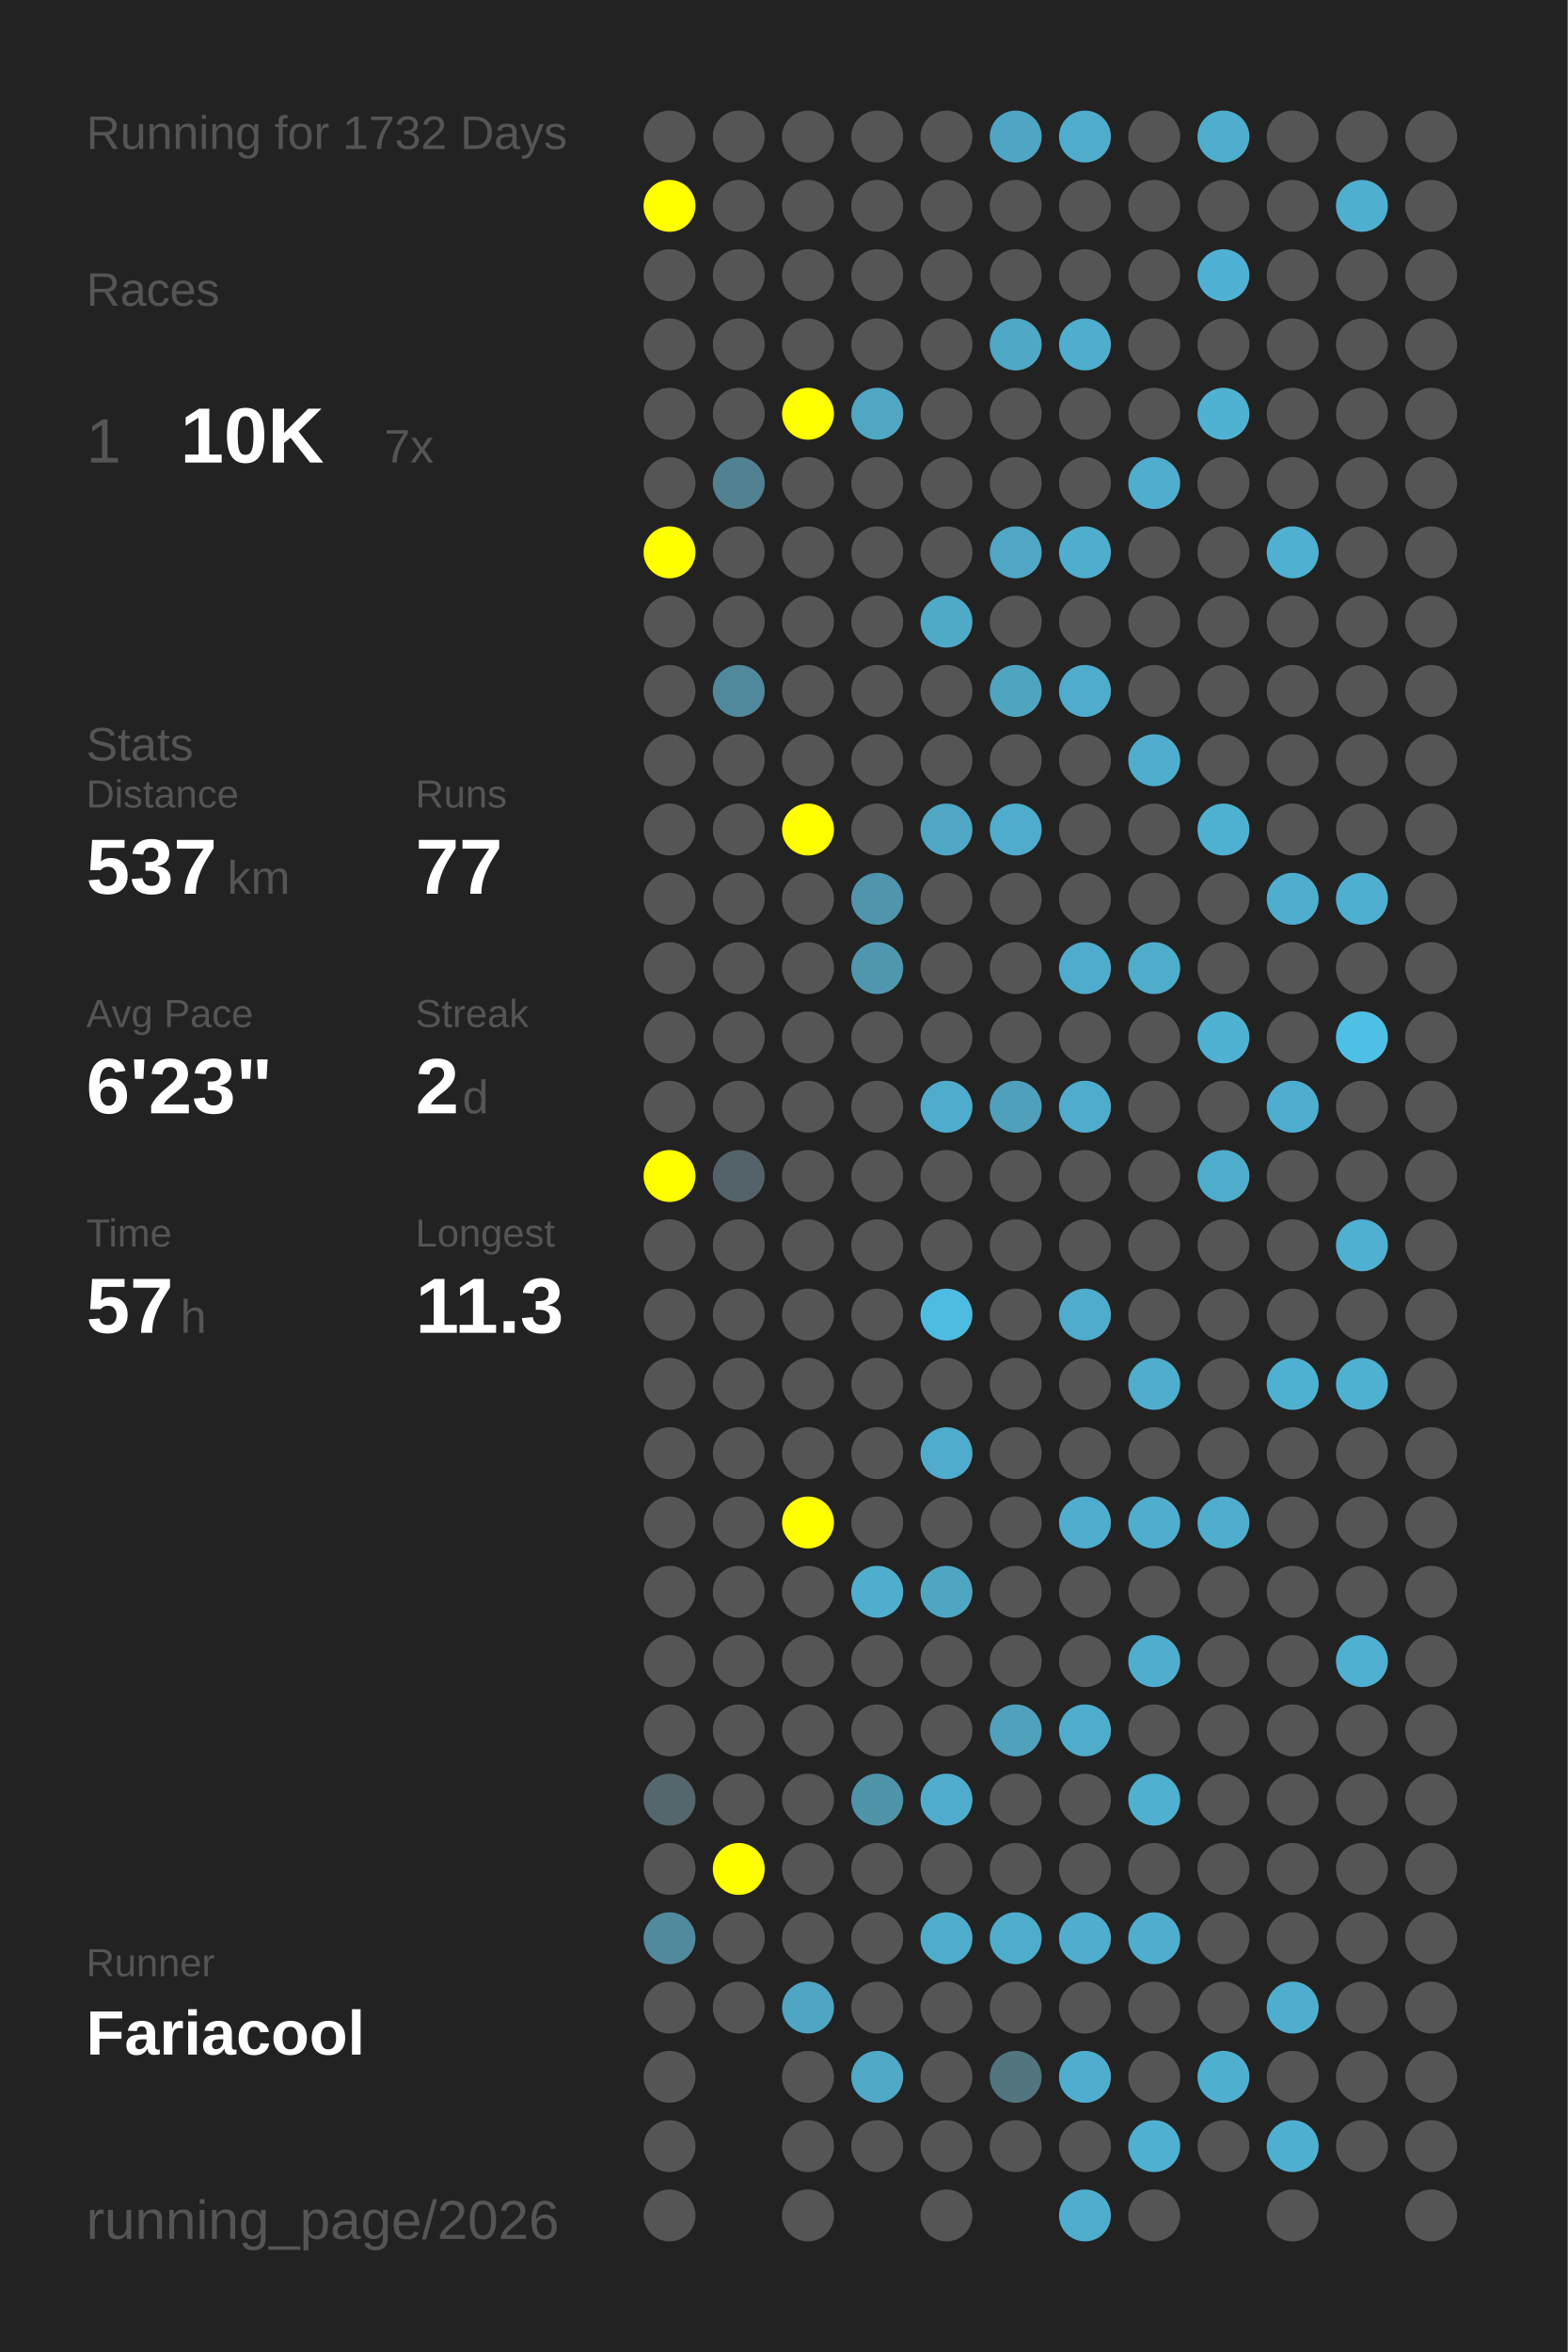
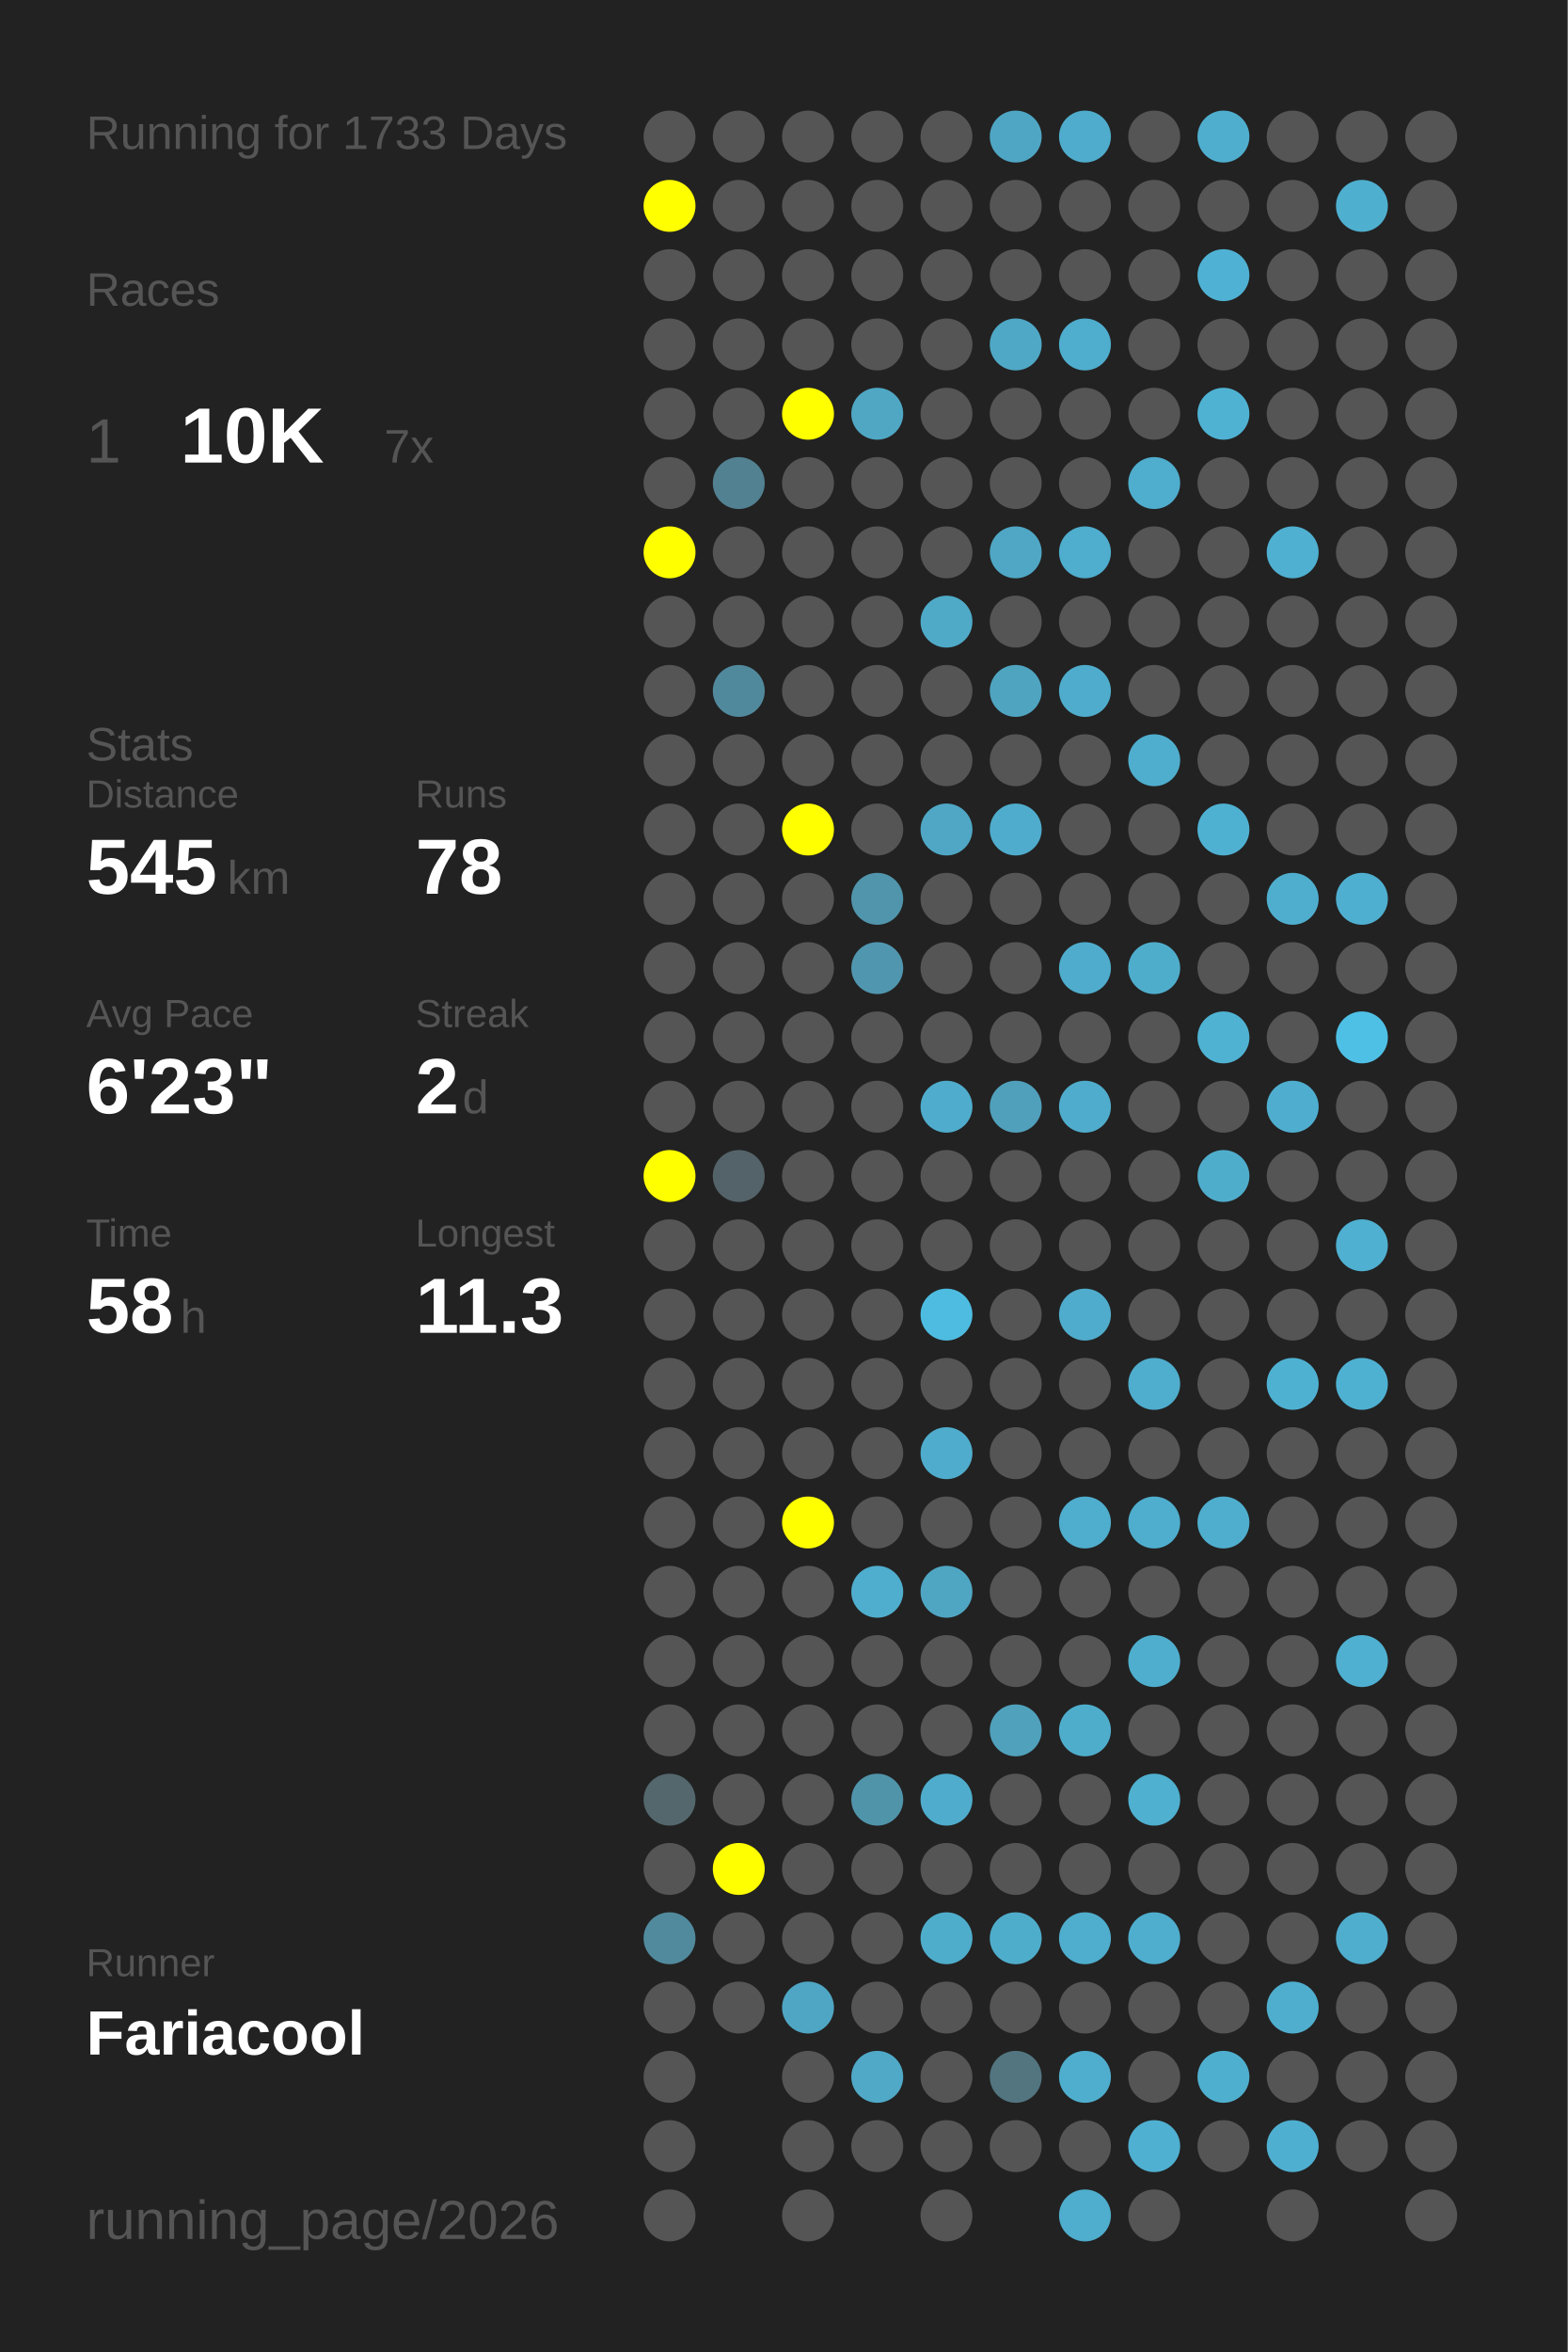
<svg xmlns="http://www.w3.org/2000/svg" baseProfile="full" height="300mm" version="1.1" viewBox="0,0,200,300" width="200mm">
  <defs />
  <rect fill="#222222" height="300" width="200" x="0" y="0" />
-   <text fill="#555555" style="font-size:6px; font-family:Arial;" x="11" y="19">Running for 1732 Days</text>
+   <text fill="#555555" style="font-size:6px; font-family:Arial;" x="11" y="19">Running for 1733 Days</text>
  <text fill="#555555" style="font-size:6px; font-family:Arial;" x="11" y="39">Races</text>
  <text fill="#555555" style="font-size:8px; font-family:Arial;" x="11" y="59">1</text>
  <text fill="#FFFFFF" style="font-size:10px; font-family:Arial; font-weight:bold;" x="23" y="59">10K</text>
  <text fill="#555555" style="font-size:6px; font-family:Arial;" x="49" y="59">7x</text>
  <text fill="#555555" style="font-size:6px; font-family:Arial;" x="11" y="97">Stats</text>
  <text fill="#555555" style="font-size:5px; font-family:Arial;" x="11" y="103">Distance</text>
-   <text fill="#FFFFFF" style="font-size:10px; font-family:Arial; font-weight:bold;" x="11" y="114">537</text>
+   <text fill="#FFFFFF" style="font-size:10px; font-family:Arial; font-weight:bold;" x="11" y="114">545</text>
  <text fill="#555555" style="font-size:6px; font-family:Arial;" x="29" y="114">km</text>
  <text fill="#555555" style="font-size:5px; font-family:Arial;" x="53" y="103">Runs</text>
-   <text fill="#FFFFFF" style="font-size:10px; font-family:Arial; font-weight:bold;" x="53" y="114">77</text>
+   <text fill="#FFFFFF" style="font-size:10px; font-family:Arial; font-weight:bold;" x="53" y="114">78</text>
  <text fill="#555555" style="font-size:5px; font-family:Arial;" x="11" y="131">Avg Pace</text>
  <text fill="#FFFFFF" style="font-size:10px; font-family:Arial; font-weight:bold;" x="11" y="142">6'23"</text>
  <text fill="#555555" style="font-size:5px; font-family:Arial;" x="53" y="131">Streak</text>
  <text fill="#FFFFFF" style="font-size:10px; font-family:Arial; font-weight:bold;" x="53" y="142">2</text>
  <text fill="#555555" style="font-size:6px; font-family:Arial;" x="59" y="142">d</text>
  <text fill="#555555" style="font-size:5px; font-family:Arial;" x="11" y="159">Time</text>
-   <text fill="#FFFFFF" style="font-size:10px; font-family:Arial; font-weight:bold;" x="11" y="170">57</text>
+   <text fill="#FFFFFF" style="font-size:10px; font-family:Arial; font-weight:bold;" x="11" y="170">58</text>
  <text fill="#555555" style="font-size:6px; font-family:Arial;" x="23" y="170">h</text>
  <text fill="#555555" style="font-size:5px; font-family:Arial;" x="53" y="159">Longest</text>
  <text fill="#FFFFFF" style="font-size:10px; font-family:Arial; font-weight:bold;" x="53" y="170">11.3</text>
  <text fill="#555555" style="font-size:5px; font-family:Arial;" x="11" y="252.065">Runner</text>
  <text fill="#FFFFFF" style="font-size:8px; font-family:Arial; font-weight:bold;" x="11" y="262.065">Fariacool</text>
  <text fill="#555555" style="font-size:7px; font-family:Arial;" x="11" y="285.581">running_page/2026</text>
  <circle cx="85.417" cy="17.419" fill="#555555" r="3.312" />
  <circle cx="85.417" cy="26.258" fill="#FFFF00" r="3.312" />
  <circle cx="85.417" cy="35.097" fill="#555555" r="3.312" />
  <circle cx="85.417" cy="43.935" fill="#555555" r="3.312" />
  <circle cx="85.417" cy="52.774" fill="#555555" r="3.312" />
  <circle cx="85.417" cy="61.613" fill="#555555" r="3.312" />
  <circle cx="85.417" cy="70.452" fill="#FFFF00" r="3.312" />
  <circle cx="85.417" cy="79.29" fill="#555555" r="3.312" />
  <circle cx="85.417" cy="88.129" fill="#555555" r="3.312" />
  <circle cx="85.417" cy="96.968" fill="#555555" r="3.312" />
  <circle cx="85.417" cy="105.806" fill="#555555" r="3.312" />
  <circle cx="85.417" cy="114.645" fill="#555555" r="3.312" />
  <circle cx="85.417" cy="123.484" fill="#555555" r="3.312" />
  <circle cx="85.417" cy="132.323" fill="#555555" r="3.312" />
  <circle cx="85.417" cy="141.161" fill="#555555" r="3.312" />
  <circle cx="85.417" cy="150" fill="#FFFF00" r="3.312" />
  <circle cx="85.417" cy="158.839" fill="#555555" r="3.312" />
  <circle cx="85.417" cy="167.677" fill="#555555" r="3.312" />
  <circle cx="85.417" cy="176.516" fill="#555555" r="3.312" />
  <circle cx="85.417" cy="185.355" fill="#555555" r="3.312" />
  <circle cx="85.417" cy="194.194" fill="#555555" r="3.312" />
  <circle cx="85.417" cy="203.032" fill="#555555" r="3.312" />
  <circle cx="85.417" cy="211.871" fill="#555555" r="3.312" />
  <circle cx="85.417" cy="220.71" fill="#555555" r="3.312" />
  <circle cx="85.417" cy="229.548" fill="#53676d" r="3.312" />
  <circle cx="85.417" cy="238.387" fill="#555555" r="3.312" />
  <circle cx="85.417" cy="247.226" fill="#518a9d" r="3.312" />
  <circle cx="85.417" cy="256.065" fill="#555555" r="3.312" />
  <circle cx="85.417" cy="264.903" fill="#555555" r="3.312" />
  <circle cx="85.417" cy="273.742" fill="#555555" r="3.312" />
  <circle cx="85.417" cy="282.581" fill="#555555" r="3.312" />
  <circle cx="94.25" cy="17.419" fill="#555555" r="3.312" />
  <circle cx="94.25" cy="26.258" fill="#555555" r="3.312" />
  <circle cx="94.25" cy="35.097" fill="#555555" r="3.312" />
  <circle cx="94.25" cy="43.935" fill="#555555" r="3.312" />
  <circle cx="94.25" cy="52.774" fill="#555555" r="3.312" />
  <circle cx="94.25" cy="61.613" fill="#528191" r="3.312" />
  <circle cx="94.25" cy="70.452" fill="#555555" r="3.312" />
  <circle cx="94.25" cy="79.29" fill="#555555" r="3.312" />
  <circle cx="94.25" cy="88.129" fill="#51899c" r="3.312" />
  <circle cx="94.25" cy="96.968" fill="#555555" r="3.312" />
  <circle cx="94.25" cy="105.806" fill="#555555" r="3.312" />
  <circle cx="94.25" cy="114.645" fill="#555555" r="3.312" />
  <circle cx="94.25" cy="123.484" fill="#555555" r="3.312" />
  <circle cx="94.25" cy="132.323" fill="#555555" r="3.312" />
  <circle cx="94.25" cy="141.161" fill="#555555" r="3.312" />
  <circle cx="94.25" cy="150" fill="#546369" r="3.312" />
  <circle cx="94.25" cy="158.839" fill="#555555" r="3.312" />
  <circle cx="94.25" cy="167.677" fill="#555555" r="3.312" />
  <circle cx="94.25" cy="176.516" fill="#555555" r="3.312" />
  <circle cx="94.25" cy="185.355" fill="#555555" r="3.312" />
  <circle cx="94.25" cy="194.194" fill="#555555" r="3.312" />
  <circle cx="94.25" cy="203.032" fill="#555555" r="3.312" />
  <circle cx="94.25" cy="211.871" fill="#555555" r="3.312" />
  <circle cx="94.25" cy="220.71" fill="#555555" r="3.312" />
  <circle cx="94.25" cy="229.548" fill="#555555" r="3.312" />
  <circle cx="94.25" cy="238.387" fill="#FFFF00" r="3.312" />
  <circle cx="94.25" cy="247.226" fill="#555555" r="3.312" />
  <circle cx="94.25" cy="256.065" fill="#555555" r="3.312" />
  <circle cx="103.083" cy="17.419" fill="#555555" r="3.312" />
  <circle cx="103.083" cy="26.258" fill="#555555" r="3.312" />
  <circle cx="103.083" cy="35.097" fill="#555555" r="3.312" />
  <circle cx="103.083" cy="43.935" fill="#555555" r="3.312" />
  <circle cx="103.083" cy="52.774" fill="#FFFF00" r="3.312" />
  <circle cx="103.083" cy="61.613" fill="#555555" r="3.312" />
  <circle cx="103.083" cy="70.452" fill="#555555" r="3.312" />
  <circle cx="103.083" cy="79.29" fill="#555555" r="3.312" />
  <circle cx="103.083" cy="88.129" fill="#555555" r="3.312" />
  <circle cx="103.083" cy="96.968" fill="#555555" r="3.312" />
  <circle cx="103.083" cy="105.806" fill="#FFFF00" r="3.312" />
  <circle cx="103.083" cy="114.645" fill="#555555" r="3.312" />
  <circle cx="103.083" cy="123.484" fill="#555555" r="3.312" />
  <circle cx="103.083" cy="132.323" fill="#555555" r="3.312" />
  <circle cx="103.083" cy="141.161" fill="#555555" r="3.312" />
  <circle cx="103.083" cy="150" fill="#555555" r="3.312" />
  <circle cx="103.083" cy="158.839" fill="#555555" r="3.312" />
  <circle cx="103.083" cy="167.677" fill="#555555" r="3.312" />
  <circle cx="103.083" cy="176.516" fill="#555555" r="3.312" />
  <circle cx="103.083" cy="185.355" fill="#555555" r="3.312" />
  <circle cx="103.083" cy="194.194" fill="#FFFF00" r="3.312" />
  <circle cx="103.083" cy="203.032" fill="#555555" r="3.312" />
  <circle cx="103.083" cy="211.871" fill="#555555" r="3.312" />
  <circle cx="103.083" cy="220.71" fill="#555555" r="3.312" />
  <circle cx="103.083" cy="229.548" fill="#555555" r="3.312" />
  <circle cx="103.083" cy="238.387" fill="#555555" r="3.312" />
  <circle cx="103.083" cy="247.226" fill="#555555" r="3.312" />
  <circle cx="103.083" cy="256.065" fill="#4fa6c4" r="3.312" />
  <circle cx="103.083" cy="264.903" fill="#555555" r="3.312" />
  <circle cx="103.083" cy="273.742" fill="#555555" r="3.312" />
  <circle cx="103.083" cy="282.581" fill="#555555" r="3.312" />
  <circle cx="111.917" cy="17.419" fill="#555555" r="3.312" />
  <circle cx="111.917" cy="26.258" fill="#555555" r="3.312" />
  <circle cx="111.917" cy="35.097" fill="#555555" r="3.312" />
  <circle cx="111.917" cy="43.935" fill="#555555" r="3.312" />
  <circle cx="111.917" cy="52.774" fill="#4fa7c4" r="3.312" />
  <circle cx="111.917" cy="61.613" fill="#555555" r="3.312" />
  <circle cx="111.917" cy="70.452" fill="#555555" r="3.312" />
  <circle cx="111.917" cy="79.29" fill="#555555" r="3.312" />
  <circle cx="111.917" cy="88.129" fill="#555555" r="3.312" />
  <circle cx="111.917" cy="96.968" fill="#555555" r="3.312" />
  <circle cx="111.917" cy="105.806" fill="#555555" r="3.312" />
  <circle cx="111.917" cy="114.645" fill="#5095ac" r="3.312" />
  <circle cx="111.917" cy="123.484" fill="#5096ae" r="3.312" />
  <circle cx="111.917" cy="132.323" fill="#555555" r="3.312" />
  <circle cx="111.917" cy="141.161" fill="#555555" r="3.312" />
  <circle cx="111.917" cy="150" fill="#555555" r="3.312" />
  <circle cx="111.917" cy="158.839" fill="#555555" r="3.312" />
  <circle cx="111.917" cy="167.677" fill="#555555" r="3.312" />
  <circle cx="111.917" cy="176.516" fill="#555555" r="3.312" />
  <circle cx="111.917" cy="185.355" fill="#555555" r="3.312" />
  <circle cx="111.917" cy="194.194" fill="#555555" r="3.312" />
  <circle cx="111.917" cy="203.032" fill="#4fadcd" r="3.312" />
  <circle cx="111.917" cy="211.871" fill="#555555" r="3.312" />
  <circle cx="111.917" cy="220.71" fill="#555555" r="3.312" />
  <circle cx="111.917" cy="229.548" fill="#5094aa" r="3.312" />
  <circle cx="111.917" cy="238.387" fill="#555555" r="3.312" />
  <circle cx="111.917" cy="247.226" fill="#555555" r="3.312" />
  <circle cx="111.917" cy="256.065" fill="#555555" r="3.312" />
  <circle cx="111.917" cy="264.903" fill="#4fa9c7" r="3.312" />
  <circle cx="111.917" cy="273.742" fill="#555555" r="3.312" />
  <circle cx="120.75" cy="17.419" fill="#555555" r="3.312" />
  <circle cx="120.75" cy="26.258" fill="#555555" r="3.312" />
  <circle cx="120.75" cy="35.097" fill="#555555" r="3.312" />
  <circle cx="120.75" cy="43.935" fill="#555555" r="3.312" />
  <circle cx="120.75" cy="52.774" fill="#555555" r="3.312" />
  <circle cx="120.75" cy="61.613" fill="#555555" r="3.312" />
  <circle cx="120.75" cy="70.452" fill="#555555" r="3.312" />
  <circle cx="120.75" cy="79.29" fill="#4faac8" r="3.312" />
  <circle cx="120.75" cy="88.129" fill="#555555" r="3.312" />
  <circle cx="120.75" cy="96.968" fill="#555555" r="3.312" />
  <circle cx="120.75" cy="105.806" fill="#4fa7c5" r="3.312" />
  <circle cx="120.75" cy="114.645" fill="#555555" r="3.312" />
  <circle cx="120.75" cy="123.484" fill="#555555" r="3.312" />
  <circle cx="120.75" cy="132.323" fill="#555555" r="3.312" />
  <circle cx="120.75" cy="141.161" fill="#4faccc" r="3.312" />
  <circle cx="120.75" cy="150" fill="#555555" r="3.312" />
  <circle cx="120.75" cy="158.839" fill="#555555" r="3.312" />
  <circle cx="120.75" cy="167.677" fill="#4ebce1" r="3.312" />
  <circle cx="120.75" cy="176.516" fill="#555555" r="3.312" />
  <circle cx="120.75" cy="185.355" fill="#4faccc" r="3.312" />
  <circle cx="120.75" cy="194.194" fill="#555555" r="3.312" />
  <circle cx="120.75" cy="203.032" fill="#4fa6c3" r="3.312" />
  <circle cx="120.75" cy="211.871" fill="#555555" r="3.312" />
  <circle cx="120.75" cy="220.71" fill="#555555" r="3.312" />
  <circle cx="120.75" cy="229.548" fill="#4faccc" r="3.312" />
  <circle cx="120.75" cy="238.387" fill="#555555" r="3.312" />
  <circle cx="120.75" cy="247.226" fill="#4fadcc" r="3.312" />
  <circle cx="120.75" cy="256.065" fill="#555555" r="3.312" />
  <circle cx="120.75" cy="264.903" fill="#555555" r="3.312" />
  <circle cx="120.75" cy="273.742" fill="#555555" r="3.312" />
  <circle cx="120.75" cy="282.581" fill="#555555" r="3.312" />
  <circle cx="129.583" cy="17.419" fill="#4fa6c4" r="3.312" />
  <circle cx="129.583" cy="26.258" fill="#555555" r="3.312" />
  <circle cx="129.583" cy="35.097" fill="#555555" r="3.312" />
  <circle cx="129.583" cy="43.935" fill="#4fa8c6" r="3.312" />
  <circle cx="129.583" cy="52.774" fill="#555555" r="3.312" />
  <circle cx="129.583" cy="61.613" fill="#555555" r="3.312" />
  <circle cx="129.583" cy="70.452" fill="#4fa7c5" r="3.312" />
  <circle cx="129.583" cy="79.29" fill="#555555" r="3.312" />
  <circle cx="129.583" cy="88.129" fill="#4fa4c0" r="3.312" />
  <circle cx="129.583" cy="96.968" fill="#555555" r="3.312" />
  <circle cx="129.583" cy="105.806" fill="#4faccc" r="3.312" />
  <circle cx="129.583" cy="114.645" fill="#555555" r="3.312" />
  <circle cx="129.583" cy="123.484" fill="#555555" r="3.312" />
  <circle cx="129.583" cy="132.323" fill="#555555" r="3.312" />
  <circle cx="129.583" cy="141.161" fill="#50a0bb" r="3.312" />
  <circle cx="129.583" cy="150" fill="#555555" r="3.312" />
  <circle cx="129.583" cy="158.839" fill="#555555" r="3.312" />
  <circle cx="129.583" cy="167.677" fill="#555555" r="3.312" />
  <circle cx="129.583" cy="176.516" fill="#555555" r="3.312" />
  <circle cx="129.583" cy="185.355" fill="#555555" r="3.312" />
  <circle cx="129.583" cy="194.194" fill="#555555" r="3.312" />
  <circle cx="129.583" cy="203.032" fill="#555555" r="3.312" />
  <circle cx="129.583" cy="211.871" fill="#555555" r="3.312" />
  <circle cx="129.583" cy="220.71" fill="#50a1bc" r="3.312" />
  <circle cx="129.583" cy="229.548" fill="#555555" r="3.312" />
  <circle cx="129.583" cy="238.387" fill="#555555" r="3.312" />
  <circle cx="129.583" cy="247.226" fill="#4fadcc" r="3.312" />
  <circle cx="129.583" cy="256.065" fill="#555555" r="3.312" />
  <circle cx="129.583" cy="264.903" fill="#527580" r="3.312" />
  <circle cx="129.583" cy="273.742" fill="#555555" r="3.312" />
  <circle cx="138.417" cy="17.419" fill="#4faccc" r="3.312" />
  <circle cx="138.417" cy="26.258" fill="#555555" r="3.312" />
  <circle cx="138.417" cy="35.097" fill="#555555" r="3.312" />
  <circle cx="138.417" cy="43.935" fill="#4fadcd" r="3.312" />
  <circle cx="138.417" cy="52.774" fill="#555555" r="3.312" />
  <circle cx="138.417" cy="61.613" fill="#555555" r="3.312" />
  <circle cx="138.417" cy="70.452" fill="#4fadcd" r="3.312" />
  <circle cx="138.417" cy="79.29" fill="#555555" r="3.312" />
  <circle cx="138.417" cy="88.129" fill="#4faccc" r="3.312" />
  <circle cx="138.417" cy="96.968" fill="#555555" r="3.312" />
  <circle cx="138.417" cy="105.806" fill="#555555" r="3.312" />
  <circle cx="138.417" cy="114.645" fill="#555555" r="3.312" />
  <circle cx="138.417" cy="123.484" fill="#4faccc" r="3.312" />
  <circle cx="138.417" cy="132.323" fill="#555555" r="3.312" />
  <circle cx="138.417" cy="141.161" fill="#4faccc" r="3.312" />
  <circle cx="138.417" cy="150" fill="#555555" r="3.312" />
  <circle cx="138.417" cy="158.839" fill="#555555" r="3.312" />
  <circle cx="138.417" cy="167.677" fill="#4faccc" r="3.312" />
  <circle cx="138.417" cy="176.516" fill="#555555" r="3.312" />
  <circle cx="138.417" cy="185.355" fill="#555555" r="3.312" />
  <circle cx="138.417" cy="194.194" fill="#4fadcd" r="3.312" />
  <circle cx="138.417" cy="203.032" fill="#555555" r="3.312" />
  <circle cx="138.417" cy="211.871" fill="#555555" r="3.312" />
  <circle cx="138.417" cy="220.71" fill="#4fadcc" r="3.312" />
  <circle cx="138.417" cy="229.548" fill="#555555" r="3.312" />
  <circle cx="138.417" cy="238.387" fill="#555555" r="3.312" />
  <circle cx="138.417" cy="247.226" fill="#4fadcd" r="3.312" />
  <circle cx="138.417" cy="256.065" fill="#555555" r="3.312" />
  <circle cx="138.417" cy="264.903" fill="#4faece" r="3.312" />
  <circle cx="138.417" cy="273.742" fill="#555555" r="3.312" />
  <circle cx="138.417" cy="282.581" fill="#4fadcd" r="3.312" />
  <circle cx="147.25" cy="17.419" fill="#555555" r="3.312" />
  <circle cx="147.25" cy="26.258" fill="#555555" r="3.312" />
  <circle cx="147.25" cy="35.097" fill="#555555" r="3.312" />
  <circle cx="147.25" cy="43.935" fill="#555555" r="3.312" />
  <circle cx="147.25" cy="52.774" fill="#555555" r="3.312" />
  <circle cx="147.25" cy="61.613" fill="#4fadcd" r="3.312" />
  <circle cx="147.25" cy="70.452" fill="#555555" r="3.312" />
  <circle cx="147.25" cy="79.29" fill="#555555" r="3.312" />
  <circle cx="147.25" cy="88.129" fill="#555555" r="3.312" />
  <circle cx="147.25" cy="96.968" fill="#4faece" r="3.312" />
  <circle cx="147.25" cy="105.806" fill="#555555" r="3.312" />
  <circle cx="147.25" cy="114.645" fill="#555555" r="3.312" />
  <circle cx="147.25" cy="123.484" fill="#4fadcc" r="3.312" />
  <circle cx="147.25" cy="132.323" fill="#555555" r="3.312" />
  <circle cx="147.25" cy="141.161" fill="#555555" r="3.312" />
  <circle cx="147.25" cy="150" fill="#555555" r="3.312" />
  <circle cx="147.25" cy="158.839" fill="#555555" r="3.312" />
  <circle cx="147.25" cy="167.677" fill="#555555" r="3.312" />
  <circle cx="147.25" cy="176.516" fill="#4fadcd" r="3.312" />
  <circle cx="147.25" cy="185.355" fill="#555555" r="3.312" />
  <circle cx="147.25" cy="194.194" fill="#4faece" r="3.312" />
  <circle cx="147.25" cy="203.032" fill="#555555" r="3.312" />
  <circle cx="147.25" cy="211.871" fill="#4faece" r="3.312" />
  <circle cx="147.25" cy="220.71" fill="#555555" r="3.312" />
  <circle cx="147.25" cy="229.548" fill="#4fb0d0" r="3.312" />
  <circle cx="147.25" cy="238.387" fill="#555555" r="3.312" />
  <circle cx="147.25" cy="247.226" fill="#4faece" r="3.312" />
  <circle cx="147.25" cy="256.065" fill="#555555" r="3.312" />
  <circle cx="147.25" cy="264.903" fill="#555555" r="3.312" />
  <circle cx="147.25" cy="273.742" fill="#4fb0d1" r="3.312" />
  <circle cx="147.25" cy="282.581" fill="#555555" r="3.312" />
  <circle cx="156.083" cy="17.419" fill="#4faece" r="3.312" />
  <circle cx="156.083" cy="26.258" fill="#555555" r="3.312" />
  <circle cx="156.083" cy="35.097" fill="#4fb1d3" r="3.312" />
  <circle cx="156.083" cy="43.935" fill="#555555" r="3.312" />
  <circle cx="156.083" cy="52.774" fill="#4fb2d3" r="3.312" />
  <circle cx="156.083" cy="61.613" fill="#555555" r="3.312" />
  <circle cx="156.083" cy="70.452" fill="#555555" r="3.312" />
  <circle cx="156.083" cy="79.29" fill="#555555" r="3.312" />
  <circle cx="156.083" cy="88.129" fill="#555555" r="3.312" />
  <circle cx="156.083" cy="96.968" fill="#555555" r="3.312" />
  <circle cx="156.083" cy="105.806" fill="#4fb1d2" r="3.312" />
  <circle cx="156.083" cy="114.645" fill="#555555" r="3.312" />
  <circle cx="156.083" cy="123.484" fill="#555555" r="3.312" />
  <circle cx="156.083" cy="132.323" fill="#4fb2d3" r="3.312" />
  <circle cx="156.083" cy="141.161" fill="#555555" r="3.312" />
  <circle cx="156.083" cy="150" fill="#4fadcc" r="3.312" />
  <circle cx="156.083" cy="158.839" fill="#555555" r="3.312" />
  <circle cx="156.083" cy="167.677" fill="#555555" r="3.312" />
  <circle cx="156.083" cy="176.516" fill="#555555" r="3.312" />
  <circle cx="156.083" cy="185.355" fill="#555555" r="3.312" />
  <circle cx="156.083" cy="194.194" fill="#4faece" r="3.312" />
  <circle cx="156.083" cy="203.032" fill="#555555" r="3.312" />
  <circle cx="156.083" cy="211.871" fill="#555555" r="3.312" />
  <circle cx="156.083" cy="220.71" fill="#555555" r="3.312" />
  <circle cx="156.083" cy="229.548" fill="#555555" r="3.312" />
  <circle cx="156.083" cy="238.387" fill="#555555" r="3.312" />
  <circle cx="156.083" cy="247.226" fill="#555555" r="3.312" />
  <circle cx="156.083" cy="256.065" fill="#555555" r="3.312" />
  <circle cx="156.083" cy="264.903" fill="#4fafcf" r="3.312" />
  <circle cx="156.083" cy="273.742" fill="#555555" r="3.312" />
  <circle cx="164.917" cy="17.419" fill="#555555" r="3.312" />
  <circle cx="164.917" cy="26.258" fill="#555555" r="3.312" />
  <circle cx="164.917" cy="35.097" fill="#555555" r="3.312" />
  <circle cx="164.917" cy="43.935" fill="#555555" r="3.312" />
  <circle cx="164.917" cy="52.774" fill="#555555" r="3.312" />
  <circle cx="164.917" cy="61.613" fill="#555555" r="3.312" />
  <circle cx="164.917" cy="70.452" fill="#4fb0d1" r="3.312" />
  <circle cx="164.917" cy="79.29" fill="#555555" r="3.312" />
  <circle cx="164.917" cy="88.129" fill="#555555" r="3.312" />
  <circle cx="164.917" cy="96.968" fill="#555555" r="3.312" />
  <circle cx="164.917" cy="105.806" fill="#555555" r="3.312" />
  <circle cx="164.917" cy="114.645" fill="#4faece" r="3.312" />
  <circle cx="164.917" cy="123.484" fill="#555555" r="3.312" />
  <circle cx="164.917" cy="132.323" fill="#555555" r="3.312" />
  <circle cx="164.917" cy="141.161" fill="#4faecf" r="3.312" />
  <circle cx="164.917" cy="150" fill="#555555" r="3.312" />
  <circle cx="164.917" cy="158.839" fill="#555555" r="3.312" />
  <circle cx="164.917" cy="167.677" fill="#555555" r="3.312" />
  <circle cx="164.917" cy="176.516" fill="#4fb1d2" r="3.312" />
  <circle cx="164.917" cy="185.355" fill="#555555" r="3.312" />
  <circle cx="164.917" cy="194.194" fill="#555555" r="3.312" />
  <circle cx="164.917" cy="203.032" fill="#555555" r="3.312" />
  <circle cx="164.917" cy="211.871" fill="#555555" r="3.312" />
  <circle cx="164.917" cy="220.71" fill="#555555" r="3.312" />
  <circle cx="164.917" cy="229.548" fill="#555555" r="3.312" />
  <circle cx="164.917" cy="238.387" fill="#555555" r="3.312" />
  <circle cx="164.917" cy="247.226" fill="#555555" r="3.312" />
  <circle cx="164.917" cy="256.065" fill="#4faece" r="3.312" />
  <circle cx="164.917" cy="264.903" fill="#555555" r="3.312" />
  <circle cx="164.917" cy="273.742" fill="#4fafd0" r="3.312" />
  <circle cx="164.917" cy="282.581" fill="#555555" r="3.312" />
  <circle cx="173.75" cy="17.419" fill="#555555" r="3.312" />
  <circle cx="173.75" cy="26.258" fill="#4fafcf" r="3.312" />
  <circle cx="173.75" cy="35.097" fill="#555555" r="3.312" />
  <circle cx="173.75" cy="43.935" fill="#555555" r="3.312" />
  <circle cx="173.75" cy="52.774" fill="#555555" r="3.312" />
  <circle cx="173.75" cy="61.613" fill="#555555" r="3.312" />
  <circle cx="173.75" cy="70.452" fill="#555555" r="3.312" />
  <circle cx="173.75" cy="79.29" fill="#555555" r="3.312" />
  <circle cx="173.75" cy="88.129" fill="#555555" r="3.312" />
  <circle cx="173.75" cy="96.968" fill="#555555" r="3.312" />
  <circle cx="173.75" cy="105.806" fill="#555555" r="3.312" />
  <circle cx="173.75" cy="114.645" fill="#4fafd0" r="3.312" />
  <circle cx="173.75" cy="123.484" fill="#555555" r="3.312" />
  <circle cx="173.75" cy="132.323" fill="#4ec0e6" r="3.312" />
  <circle cx="173.75" cy="141.161" fill="#555555" r="3.312" />
  <circle cx="173.75" cy="150" fill="#555555" r="3.312" />
  <circle cx="173.75" cy="158.839" fill="#4fb0d1" r="3.312" />
  <circle cx="173.75" cy="167.677" fill="#555555" r="3.312" />
  <circle cx="173.75" cy="176.516" fill="#4fb1d2" r="3.312" />
  <circle cx="173.75" cy="185.355" fill="#555555" r="3.312" />
  <circle cx="173.75" cy="194.194" fill="#555555" r="3.312" />
  <circle cx="173.75" cy="203.032" fill="#555555" r="3.312" />
  <circle cx="173.75" cy="211.871" fill="#4fb0d1" r="3.312" />
  <circle cx="173.75" cy="220.71" fill="#555555" r="3.312" />
  <circle cx="173.75" cy="229.548" fill="#555555" r="3.312" />
  <circle cx="173.75" cy="238.387" fill="#555555" r="3.312" />
-   <circle cx="173.75" cy="247.226" fill="#555555" r="3.312" />
+   <circle cx="173.75" cy="247.226" fill="#4faece" r="3.312" />
  <circle cx="173.75" cy="256.065" fill="#555555" r="3.312" />
  <circle cx="173.75" cy="264.903" fill="#555555" r="3.312" />
  <circle cx="173.75" cy="273.742" fill="#555555" r="3.312" />
  <circle cx="182.583" cy="17.419" fill="#555555" r="3.312" />
  <circle cx="182.583" cy="26.258" fill="#555555" r="3.312" />
  <circle cx="182.583" cy="35.097" fill="#555555" r="3.312" />
  <circle cx="182.583" cy="43.935" fill="#555555" r="3.312" />
  <circle cx="182.583" cy="52.774" fill="#555555" r="3.312" />
  <circle cx="182.583" cy="61.613" fill="#555555" r="3.312" />
  <circle cx="182.583" cy="70.452" fill="#555555" r="3.312" />
  <circle cx="182.583" cy="79.29" fill="#555555" r="3.312" />
  <circle cx="182.583" cy="88.129" fill="#555555" r="3.312" />
  <circle cx="182.583" cy="96.968" fill="#555555" r="3.312" />
  <circle cx="182.583" cy="105.806" fill="#555555" r="3.312" />
  <circle cx="182.583" cy="114.645" fill="#555555" r="3.312" />
  <circle cx="182.583" cy="123.484" fill="#555555" r="3.312" />
  <circle cx="182.583" cy="132.323" fill="#555555" r="3.312" />
  <circle cx="182.583" cy="141.161" fill="#555555" r="3.312" />
  <circle cx="182.583" cy="150" fill="#555555" r="3.312" />
  <circle cx="182.583" cy="158.839" fill="#555555" r="3.312" />
  <circle cx="182.583" cy="167.677" fill="#555555" r="3.312" />
  <circle cx="182.583" cy="176.516" fill="#555555" r="3.312" />
  <circle cx="182.583" cy="185.355" fill="#555555" r="3.312" />
  <circle cx="182.583" cy="194.194" fill="#555555" r="3.312" />
  <circle cx="182.583" cy="203.032" fill="#555555" r="3.312" />
  <circle cx="182.583" cy="211.871" fill="#555555" r="3.312" />
  <circle cx="182.583" cy="220.71" fill="#555555" r="3.312" />
  <circle cx="182.583" cy="229.548" fill="#555555" r="3.312" />
  <circle cx="182.583" cy="238.387" fill="#555555" r="3.312" />
  <circle cx="182.583" cy="247.226" fill="#555555" r="3.312" />
  <circle cx="182.583" cy="256.065" fill="#555555" r="3.312" />
  <circle cx="182.583" cy="264.903" fill="#555555" r="3.312" />
  <circle cx="182.583" cy="273.742" fill="#555555" r="3.312" />
  <circle cx="182.583" cy="282.581" fill="#555555" r="3.312" />
</svg>
